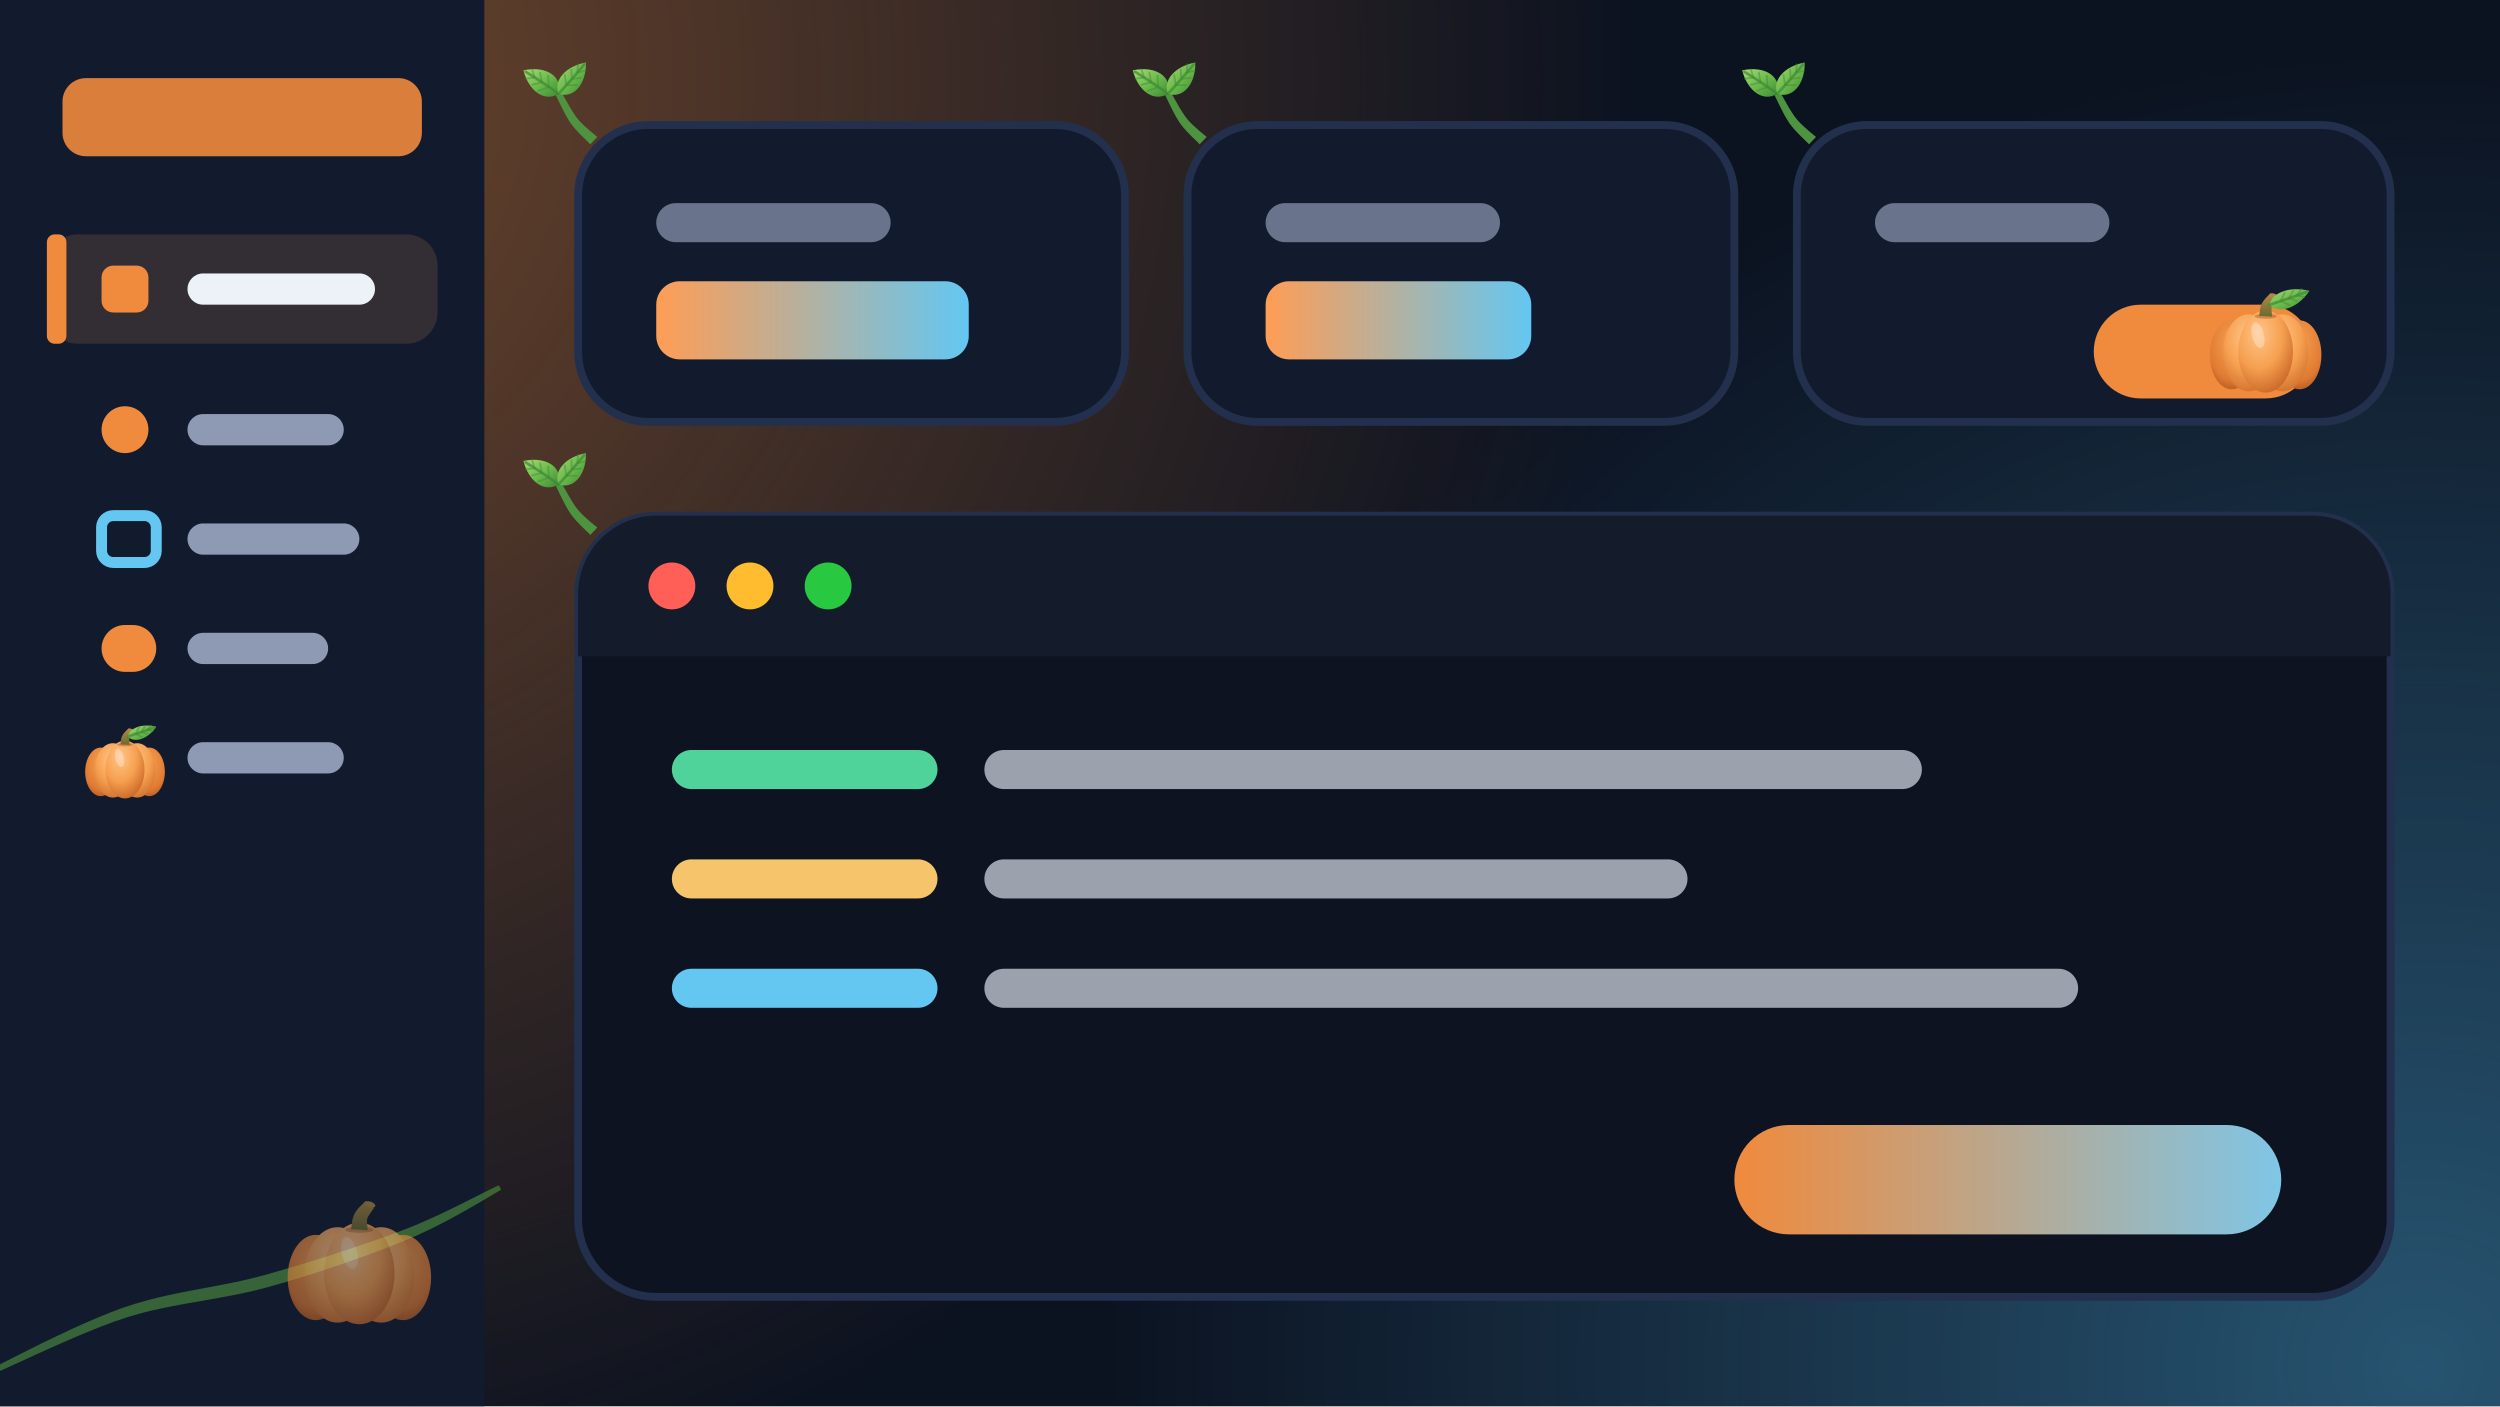
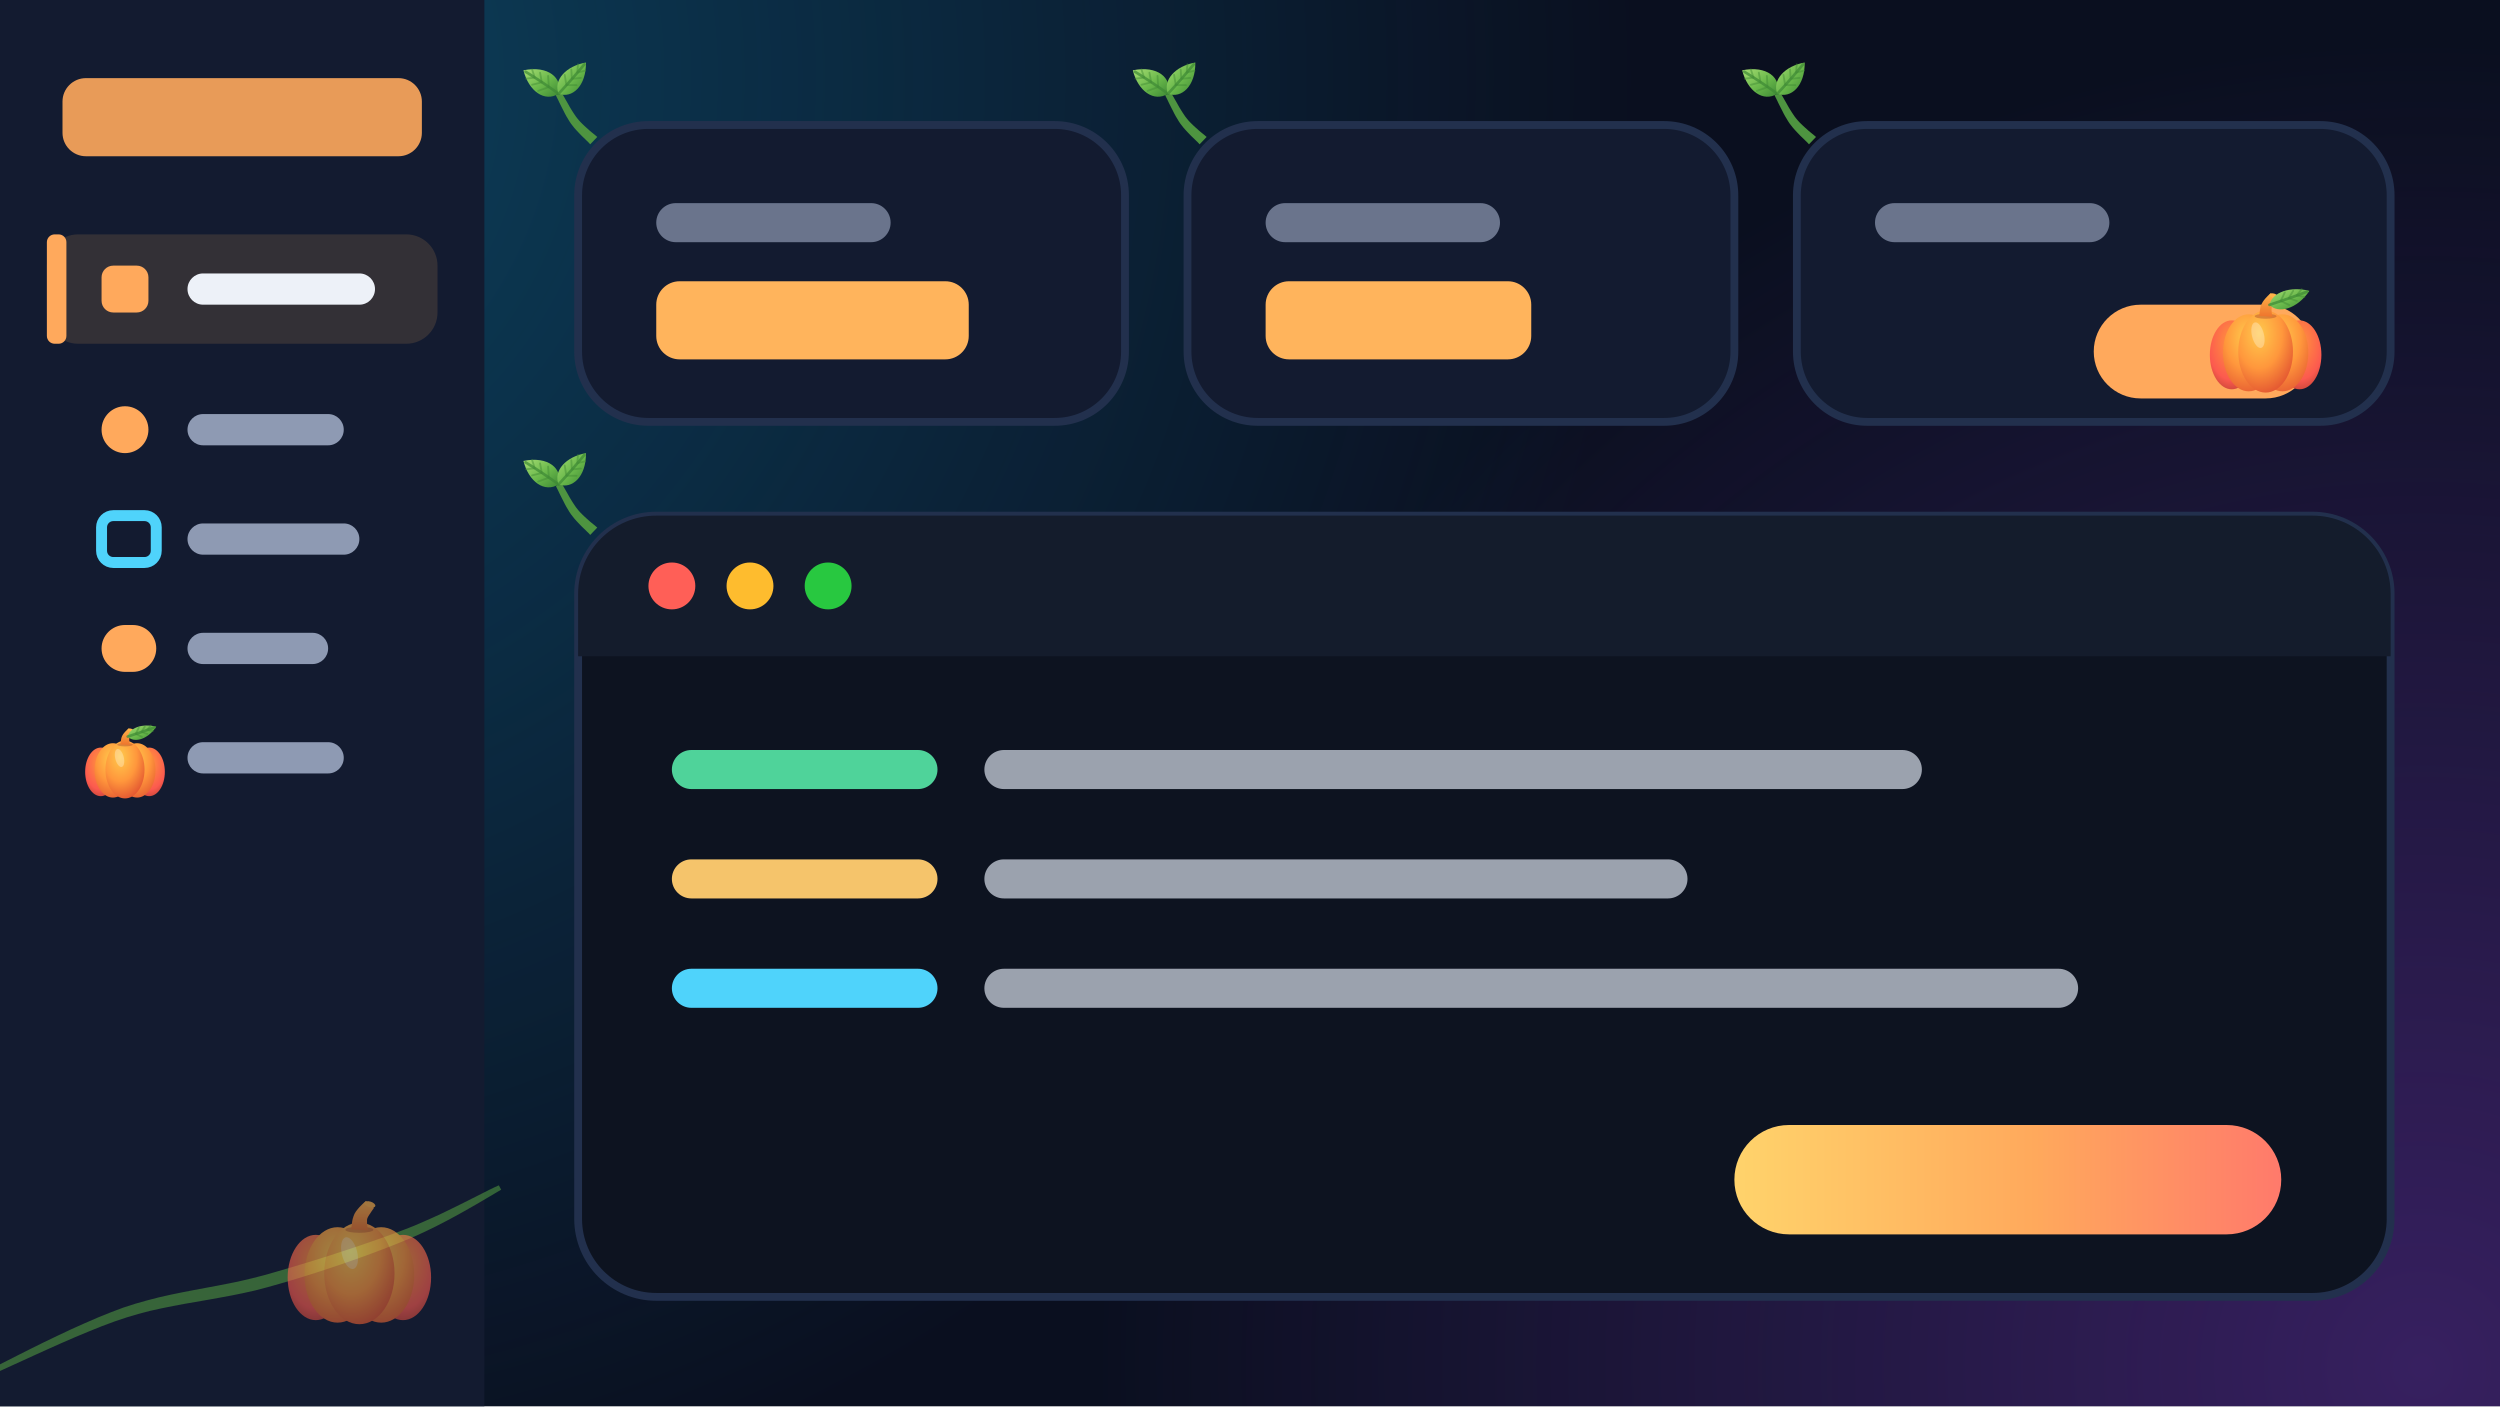
<svg xmlns="http://www.w3.org/2000/svg" viewBox="0 0 320 180" role="img" aria-label="YUNZAI NG 主题预览">
  <defs>
    <radialGradient id="pkL" cx=".38" cy=".28" r=".85">
-       <stop offset="0" stop-color="#ffc488" />
-       <stop offset=".5" stop-color="#f6a050" />
-       <stop offset="1" stop-color="#bf5a1e" />
+       <stop offset="0" stop-color="#ffc94c" />
+       <stop offset=".5" stop-color="#ff973c" />
+       <stop offset="1" stop-color="#dc452e" />
    </radialGradient>
    <radialGradient id="pkM" cx=".45" cy=".3" r=".9">
-       <stop offset="0" stop-color="#ffc488" />
-       <stop offset=".45" stop-color="#f6a050" />
-       <stop offset="1" stop-color="#bf5a1e" />
+       <stop offset="0" stop-color="#ffc94c" />
+       <stop offset=".45" stop-color="#ff973c" />
+       <stop offset="1" stop-color="#dc452e" />
    </radialGradient>
    <radialGradient id="pkD" cx=".5" cy=".32" r=".9">
-       <stop offset="0" stop-color="#f6a050" />
-       <stop offset=".6" stop-color="#e07a32" />
-       <stop offset="1" stop-color="#8c3c12" />
+       <stop offset="0" stop-color="#ff973c" />
+       <stop offset=".6" stop-color="#fc5a4f" />
+       <stop offset="1" stop-color="#9b3323" />
    </radialGradient>
    <linearGradient id="leaf" x1="0" y1="0" x2="1" y2="1">
      <stop offset="0" stop-color="#a5dc72" />
      <stop offset=".55" stop-color="#68b74a" />
      <stop offset="1" stop-color="#3e8a35" />
    </linearGradient>
    <linearGradient id="stem" x1="0" y1="1" x2="0" y2="0">
-       <stop offset="0" stop-color="#6b6a2e" />
-       <stop offset="1" stop-color="#b08a45" />
+       <stop offset="0" stop-color="#ee752d" />
+       <stop offset="1" stop-color="#ffb348" />
    </linearGradient>
    <radialGradient id="g1" gradientUnits="userSpaceOnUse" cx="20" cy="10" r="190">
-       <stop offset="0" stop-color="#f08a3c" stop-opacity=".45" />
-       <stop offset="1" stop-color="#f08a3c" stop-opacity="0" />
+       <stop offset="0" stop-color="#10b9f5" stop-opacity=".3" />
+       <stop offset="1" stop-color="#10b9f5" stop-opacity="0" />
    </radialGradient>
    <radialGradient id="g2" gradientUnits="userSpaceOnUse" cx="310" cy="175" r="170">
-       <stop offset="0" stop-color="#4fb6e8" stop-opacity=".4" />
-       <stop offset="1" stop-color="#4fb6e8" stop-opacity="0" />
+       <stop offset="0" stop-color="#a046f7" stop-opacity=".3" />
+       <stop offset="1" stop-color="#a046f7" stop-opacity="0" />
    </radialGradient>
    <linearGradient id="btn" x1="0" x2="1">
-       <stop offset="0" stop-color="#f08a3c" />
-       <stop offset="1" stop-color="#7fc6e6" />
+       <stop offset="0" stop-color="#ffd36b" />
+       <stop offset=".55" stop-color="#ffa95c" />
+       <stop offset="1" stop-color="#ff7a6b" />
    </linearGradient>
    <linearGradient id="num" x1="0" x2="1">
-       <stop offset="0" stop-color="#ff9d55" />
-       <stop offset="1" stop-color="#63c7f2" />
+       <stop offset="0" stop-color="#ffb45c" />
+       <stop offset="1" stop-color="#ffb45c" />
    </linearGradient>
  </defs>
-   <rect width="320" height="180" fill="#0b1220" />
+   <rect width="320" height="180" fill="#0a0f1f" />
  <rect width="320" height="180" fill="url(#g1)" />
  <rect width="320" height="180" fill="url(#g2)" />
-   <rect width="62" height="180" fill="#121b2e" />
-   <rect x="8" y="10" width="46" height="10" rx="3" fill="#f08a3c" opacity=".9" />
-   <rect x="6" y="30" width="50" height="14" rx="4" fill="#ff9d55" opacity=".14" />
-   <rect x="6" y="30" width="2.5" height="14" rx="1" fill="#f08a3c" />
-   <rect x="13" y="34" width="6" height="6" rx="1.5" fill="#f08a3c" />
+   <rect width="62" height="180" fill="#131b30" />
+   <rect x="8" y="10" width="46" height="10" rx="3" fill="#ffa95c" opacity=".9" />
+   <rect x="6" y="30" width="50" height="14" rx="4" fill="#ffb45c" opacity=".14" />
+   <rect x="6" y="30" width="2.5" height="14" rx="1" fill="#ffa95c" />
+   <rect x="13" y="34" width="6" height="6" rx="1.5" fill="#ffa95c" />
  <rect x="24" y="35" width="24" height="4" rx="2" fill="#edf1f8" />
-   <circle cx="16" cy="55" r="3" fill="#f08a3c" />
+   <circle cx="16" cy="55" r="3" fill="#ffa95c" />
  <rect x="24" y="53" width="20" height="4" rx="2" fill="#8e9ab3" />
-   <rect x="13" y="66" width="7" height="6" rx="1.5" fill="none" stroke="#63c7f2" stroke-width="1.4" />
+   <rect x="13" y="66" width="7" height="6" rx="1.5" fill="none" stroke="#4fd3fb" stroke-width="1.4" />
  <rect x="24" y="67" width="22" height="4" rx="2" fill="#8e9ab3" />
-   <rect x="13" y="80" width="7" height="6" rx="3" fill="#f08a3c" />
+   <rect x="13" y="80" width="7" height="6" rx="3" fill="#ffa95c" />
  <rect x="24" y="81" width="18" height="4" rx="2" fill="#8e9ab3" />
  <ellipse cx="12.9" cy="98.8" rx="2" ry="3.11" fill="url(#pkD)" />
  <ellipse cx="19.1" cy="98.8" rx="2" ry="3.11" fill="url(#pkD)" />
  <ellipse cx="14.45" cy="98.61" rx="2.35" ry="3.48" fill="url(#pkM)" />
  <ellipse cx="17.55" cy="98.61" rx="2.35" ry="3.48" fill="url(#pkM)" />
  <ellipse cx="16" cy="98.5" rx="2.5" ry="3.7" fill="url(#pkL)" />
  <ellipse cx="15.3" cy="97.02" rx="0.55" ry="1.18" fill="#fff" opacity=".3" transform="rotate(-14 15.3 97.02)" />
-   <ellipse cx="16" cy="95.32" rx="1" ry="0.22" fill="#8c3c12" opacity=".35" />
+   <ellipse cx="16" cy="95.32" rx="1" ry="0.22" fill="#9b3323" opacity=".35" />
  <path d="M16.6 95.35 L16.59 95.26 L16.58 95.15 L16.56 95.03 L16.55 94.92 L16.55 94.8 L16.54 94.69 L16.55 94.6 L16.55 94.54 L16.57 94.47 L16.62 94.36 L16.69 94.25 L16.77 94.12 L16.85 94 L16.93 93.89 L17 93.78 L17.04 93.7 L16.46 93.24 L16.4 93.29 L16.31 93.37 L16.21 93.47 L16.1 93.58 L15.98 93.71 L15.86 93.85 L15.75 94 L15.65 94.17 L15.57 94.35 L15.52 94.53 L15.49 94.71 L15.47 94.87 L15.45 95.01 L15.43 95.14 L15.42 95.23 L15.4 95.29 Z" fill="url(#stem)" />
-   <ellipse cx="16.75" cy="93.47" rx="0.4" ry="0.2" fill="#b08a45" transform="rotate(18 16.75 93.47)" />
+   <ellipse cx="16.75" cy="93.47" rx="0.4" ry="0.2" fill="#ffb348" transform="rotate(18 16.75 93.47)" />
  <path d="M16.35 94.28 C17.13 95.13 18.87 94.71 20 93.02 C18.29 92.57 16.6 93.12 16.35 94.28 Z" fill="url(#leaf)" />
  <path d="M16.35 94.28 Q18.19 93.7 19.78 93.1" fill="none" stroke="#3e8a35" stroke-opacity=".7" stroke-width="0.35" stroke-linecap="round" />
  <path d="M17.38 93.94 Q17.76 94.12 18.16 94.31 M17.38 93.94 Q17.56 93.54 17.76 93.15 M18.11 93.69 Q18.47 93.81 18.85 93.94 M18.11 93.69 Q18.31 93.34 18.53 93.01 M18.84 93.44 Q19.18 93.5 19.54 93.58 M18.84 93.44 Q19.06 93.15 19.29 92.87" fill="none" stroke="#3e8a35" stroke-opacity=".45" stroke-width="0.24" stroke-linecap="round" />
  <rect x="24" y="95" width="20" height="4" rx="2" fill="#8e9ab3" />
  <path d="M-1.87 176.29 L-0.98 175.92 L0.12 175.43 L1.41 174.84 L2.86 174.18 L4.43 173.46 L6.09 172.71 L7.81 171.94 L9.56 171.18 L11.31 170.45 L13.02 169.76 L14.66 169.15 L16.21 168.63 L17.69 168.19 L19.17 167.8 L20.66 167.47 L22.15 167.17 L23.64 166.89 L25.14 166.63 L26.64 166.37 L28.14 166.1 L29.65 165.82 L31.17 165.51 L32.69 165.17 L34.21 164.77 L35.74 164.34 L37.3 163.88 L38.87 163.4 L40.46 162.9 L42.04 162.38 L43.62 161.85 L45.17 161.31 L46.69 160.77 L48.17 160.22 L49.59 159.68 L50.96 159.14 L52.25 158.61 L53.5 158.07 L54.74 157.49 L55.96 156.89 L57.14 156.28 L58.28 155.67 L59.36 155.07 L60.38 154.49 L61.32 153.95 L62.18 153.44 L62.95 152.99 L63.6 152.6 L64.15 152.28 L63.85 151.72 L63.28 151.98 L62.58 152.32 L61.79 152.72 L60.9 153.17 L59.93 153.66 L58.89 154.18 L57.79 154.72 L56.64 155.28 L55.45 155.83 L54.23 156.37 L53 156.9 L51.75 157.39 L50.47 157.87 L49.1 158.37 L47.68 158.87 L46.2 159.38 L44.68 159.89 L43.13 160.4 L41.56 160.91 L39.99 161.4 L38.41 161.88 L36.84 162.35 L35.3 162.8 L33.79 163.23 L32.31 163.61 L30.83 163.96 L29.35 164.27 L27.86 164.56 L26.36 164.84 L24.86 165.12 L23.36 165.41 L21.85 165.72 L20.34 166.06 L18.83 166.45 L17.31 166.88 L15.79 167.37 L14.22 167.96 L12.56 168.63 L10.85 169.37 L9.11 170.15 L7.37 170.97 L5.66 171.79 L4.02 172.6 L2.47 173.38 L1.05 174.1 L-0.21 174.74 L-1.28 175.28 L-2.13 175.71 Z" fill="#4e9440" opacity=".6" />
  <g opacity=".6">
    <ellipse cx="40.42" cy="163.52" rx="3.6" ry="5.46" fill="url(#pkD)" />
    <ellipse cx="51.58" cy="163.52" rx="3.6" ry="5.46" fill="url(#pkD)" />
    <ellipse cx="43.21" cy="163.19" rx="4.23" ry="6.11" fill="url(#pkM)" />
    <ellipse cx="48.79" cy="163.19" rx="4.23" ry="6.11" fill="url(#pkM)" />
    <ellipse cx="46" cy="163" rx="4.5" ry="6.5" fill="url(#pkL)" />
    <ellipse cx="44.74" cy="160.4" rx="0.99" ry="2.08" fill="#fff" opacity=".3" transform="rotate(-14 44.74 160.4)" />
-     <ellipse cx="46" cy="157.41" rx="1.8" ry="0.39" fill="#8c3c12" opacity=".35" />
+     <ellipse cx="46" cy="157.41" rx="1.8" ry="0.39" fill="#9b3323" opacity=".35" />
    <path d="M47.08 157.47 L47.06 157.31 L47.04 157.11 L47.01 156.91 L46.99 156.71 L46.98 156.5 L46.98 156.32 L46.98 156.17 L46.99 156.06 L47.03 155.93 L47.11 155.75 L47.23 155.55 L47.38 155.33 L47.52 155.11 L47.66 154.91 L47.79 154.73 L47.87 154.59 L46.83 153.73 L46.72 153.83 L46.57 153.96 L46.38 154.14 L46.18 154.34 L45.96 154.57 L45.75 154.82 L45.55 155.08 L45.37 155.38 L45.24 155.71 L45.14 156.03 L45.08 156.33 L45.04 156.62 L45.01 156.88 L44.98 157.09 L44.95 157.25 L44.92 157.35 Z" fill="url(#stem)" />
-     <ellipse cx="47.35" cy="154.16" rx="0.72" ry="0.36" fill="#b08a45" transform="rotate(18 47.35 154.16)" />
+     <ellipse cx="47.35" cy="154.16" rx="0.72" ry="0.36" fill="#ffb348" transform="rotate(18 47.35 154.16)" />
  </g>
-   <rect x="74" y="16" width="70" height="38" rx="9" fill="#121b2e" stroke="#22304d" />
-   <rect x="152" y="16" width="70" height="38" rx="9" fill="#121b2e" stroke="#22304d" />
-   <rect x="230" y="16" width="76" height="38" rx="9" fill="#121b2e" stroke="#22304d" />
+   <rect x="74" y="16" width="70" height="38" rx="9" fill="#131b30" stroke="#22304d" />
+   <rect x="152" y="16" width="70" height="38" rx="9" fill="#131b30" stroke="#22304d" />
+   <rect x="230" y="16" width="76" height="38" rx="9" fill="#131b30" stroke="#22304d" />
  <path d="M76.45 17.53 L76.32 17.42 L76.15 17.27 L75.95 17.11 L75.74 16.94 L75.51 16.75 L75.28 16.54 L75.03 16.32 L74.79 16.1 L74.55 15.87 L74.32 15.64 L74.11 15.41 L73.92 15.18 L73.73 14.94 L73.54 14.66 L73.34 14.36 L73.14 14.04 L72.94 13.71 L72.75 13.37 L72.57 13.05 L72.39 12.74 L72.23 12.45 L72.08 12.2 L71.96 11.98 L71.85 11.81 L71.15 12.19 L71.23 12.37 L71.34 12.59 L71.47 12.85 L71.61 13.15 L71.77 13.47 L71.94 13.81 L72.12 14.16 L72.3 14.52 L72.49 14.87 L72.69 15.2 L72.88 15.52 L73.08 15.82 L73.29 16.09 L73.51 16.37 L73.75 16.64 L73.99 16.9 L74.23 17.15 L74.47 17.4 L74.71 17.63 L74.93 17.84 L75.12 18.03 L75.3 18.2 L75.44 18.35 L75.55 18.47 Z" fill="#4e9440" />
  <path d="M71.5 12 C72.06 9.99 70.17 8.34 67 9 C67.68 11.68 69.71 13.12 71.5 12 Z" fill="url(#leaf)" />
  <path d="M71.5 12 Q69.3 10.42 67.27 9.18" fill="none" stroke="#3e8a35" stroke-opacity=".7" stroke-width="0.35" stroke-linecap="round" />
  <path d="M70.25 11.14 Q70.2 10.44 70.16 9.72 M70.25 11.14 Q69.56 11.4 68.88 11.64 M69.35 10.54 Q69.24 9.93 69.13 9.31 M69.35 10.54 Q68.72 10.71 68.11 10.85 M68.45 9.94 Q68.28 9.43 68.11 8.89 M68.45 9.94 Q67.88 10.01 67.33 10.07" fill="none" stroke="#3e8a35" stroke-opacity=".45" stroke-width="0.24" stroke-linecap="round" />
  <path d="M71.5 12 C73.23 12.66 75.05 11.01 75 8 C72.45 8.45 70.8 10.25 71.5 12 Z" fill="url(#leaf)" />
  <path d="M71.5 12 Q73.31 10.06 74.79 8.24" fill="none" stroke="#3e8a35" stroke-opacity=".7" stroke-width="0.35" stroke-linecap="round" />
  <path d="M72.5 10.89 Q73.14 10.89 73.8 10.9 M72.5 10.89 Q72.38 10.23 72.28 9.58 M73.2 10.09 Q73.77 10.03 74.35 9.97 M73.2 10.09 Q73.15 9.49 73.13 8.91 M73.9 9.29 Q74.39 9.16 74.9 9.05 M73.9 9.29 Q73.93 8.76 73.98 8.23" fill="none" stroke="#3e8a35" stroke-opacity=".45" stroke-width="0.24" stroke-linecap="round" />
  <path d="M154.45 17.53 L154.32 17.42 L154.15 17.27 L153.95 17.11 L153.74 16.94 L153.51 16.75 L153.28 16.54 L153.03 16.32 L152.79 16.1 L152.55 15.87 L152.32 15.64 L152.11 15.41 L151.92 15.18 L151.73 14.94 L151.54 14.66 L151.34 14.36 L151.14 14.04 L150.94 13.71 L150.75 13.37 L150.57 13.05 L150.39 12.74 L150.23 12.45 L150.08 12.2 L149.96 11.98 L149.85 11.81 L149.15 12.19 L149.23 12.37 L149.34 12.59 L149.47 12.85 L149.61 13.15 L149.77 13.47 L149.94 13.81 L150.12 14.16 L150.3 14.52 L150.49 14.87 L150.69 15.2 L150.88 15.52 L151.08 15.82 L151.29 16.09 L151.51 16.37 L151.75 16.64 L151.99 16.9 L152.23 17.15 L152.47 17.4 L152.71 17.63 L152.93 17.84 L153.12 18.03 L153.3 18.2 L153.44 18.35 L153.55 18.47 Z" fill="#4e9440" />
  <path d="M149.5 12 C150.06 9.99 148.17 8.34 145 9 C145.68 11.68 147.71 13.12 149.5 12 Z" fill="url(#leaf)" />
  <path d="M149.5 12 Q147.3 10.42 145.27 9.18" fill="none" stroke="#3e8a35" stroke-opacity=".7" stroke-width="0.35" stroke-linecap="round" />
  <path d="M148.25 11.14 Q148.2 10.44 148.16 9.72 M148.25 11.14 Q147.56 11.4 146.88 11.64 M147.35 10.54 Q147.24 9.93 147.13 9.31 M147.35 10.54 Q146.72 10.71 146.11 10.85 M146.45 9.94 Q146.28 9.43 146.11 8.89 M146.45 9.94 Q145.88 10.01 145.33 10.07" fill="none" stroke="#3e8a35" stroke-opacity=".45" stroke-width="0.24" stroke-linecap="round" />
  <path d="M149.5 12 C151.23 12.66 153.05 11.01 153 8 C150.45 8.45 148.8 10.25 149.5 12 Z" fill="url(#leaf)" />
  <path d="M149.5 12 Q151.31 10.06 152.79 8.24" fill="none" stroke="#3e8a35" stroke-opacity=".7" stroke-width="0.35" stroke-linecap="round" />
  <path d="M150.5 10.89 Q151.14 10.89 151.8 10.9 M150.5 10.89 Q150.38 10.23 150.28 9.58 M151.2 10.09 Q151.77 10.03 152.35 9.97 M151.2 10.09 Q151.15 9.49 151.13 8.91 M151.9 9.29 Q152.39 9.16 152.9 9.05 M151.9 9.29 Q151.93 8.76 151.98 8.23" fill="none" stroke="#3e8a35" stroke-opacity=".45" stroke-width="0.24" stroke-linecap="round" />
  <path d="M232.45 17.53 L232.32 17.42 L232.15 17.27 L231.95 17.11 L231.74 16.94 L231.51 16.75 L231.28 16.54 L231.03 16.32 L230.79 16.1 L230.55 15.87 L230.32 15.64 L230.11 15.41 L229.92 15.18 L229.73 14.94 L229.54 14.66 L229.34 14.36 L229.14 14.04 L228.94 13.71 L228.75 13.37 L228.57 13.05 L228.39 12.74 L228.23 12.45 L228.08 12.2 L227.96 11.98 L227.85 11.81 L227.15 12.19 L227.23 12.37 L227.34 12.59 L227.47 12.85 L227.61 13.15 L227.77 13.47 L227.94 13.81 L228.12 14.16 L228.3 14.52 L228.49 14.87 L228.69 15.2 L228.88 15.52 L229.08 15.82 L229.29 16.09 L229.51 16.37 L229.75 16.64 L229.99 16.9 L230.23 17.15 L230.47 17.4 L230.71 17.63 L230.93 17.84 L231.12 18.03 L231.3 18.2 L231.44 18.35 L231.55 18.47 Z" fill="#4e9440" />
  <path d="M227.5 12 C228.06 9.99 226.17 8.34 223 9 C223.68 11.68 225.71 13.12 227.5 12 Z" fill="url(#leaf)" />
  <path d="M227.5 12 Q225.3 10.42 223.27 9.18" fill="none" stroke="#3e8a35" stroke-opacity=".7" stroke-width="0.35" stroke-linecap="round" />
  <path d="M226.25 11.14 Q226.2 10.44 226.16 9.72 M226.25 11.14 Q225.56 11.4 224.88 11.64 M225.35 10.54 Q225.24 9.93 225.13 9.31 M225.35 10.54 Q224.72 10.71 224.11 10.85 M224.45 9.94 Q224.28 9.43 224.11 8.89 M224.45 9.94 Q223.88 10.01 223.33 10.07" fill="none" stroke="#3e8a35" stroke-opacity=".45" stroke-width="0.24" stroke-linecap="round" />
  <path d="M227.5 12 C229.23 12.66 231.05 11.01 231 8 C228.45 8.45 226.8 10.25 227.5 12 Z" fill="url(#leaf)" />
  <path d="M227.5 12 Q229.31 10.06 230.79 8.24" fill="none" stroke="#3e8a35" stroke-opacity=".7" stroke-width="0.35" stroke-linecap="round" />
  <path d="M228.5 10.89 Q229.14 10.89 229.8 10.9 M228.5 10.89 Q228.38 10.23 228.28 9.58 M229.2 10.09 Q229.77 10.03 230.35 9.97 M229.2 10.09 Q229.15 9.49 229.13 8.91 M229.9 9.29 Q230.39 9.16 230.9 9.05 M229.9 9.29 Q229.93 8.76 229.98 8.23" fill="none" stroke="#3e8a35" stroke-opacity=".45" stroke-width="0.24" stroke-linecap="round" />
  <rect x="84" y="26" width="30" height="5" rx="2.5" fill="#8e9ab3" opacity=".7" />
  <rect x="84" y="36" width="40" height="10" rx="3" fill="url(#num)" />
  <rect x="162" y="26" width="30" height="5" rx="2.5" fill="#8e9ab3" opacity=".7" />
  <rect x="162" y="36" width="34" height="10" rx="3" fill="url(#num)" />
  <rect x="240" y="26" width="30" height="5" rx="2.5" fill="#8e9ab3" opacity=".7" />
-   <rect x="268" y="39" width="28" height="12" rx="6" fill="#f08a3c" />
+   <rect x="268" y="39" width="28" height="12" rx="6" fill="#ffa95c" />
  <ellipse cx="285.66" cy="45.42" rx="2.8" ry="4.41" fill="url(#pkD)" />
  <ellipse cx="294.34" cy="45.42" rx="2.8" ry="4.41" fill="url(#pkD)" />
  <ellipse cx="287.83" cy="45.16" rx="3.29" ry="4.93" fill="url(#pkM)" />
  <ellipse cx="292.17" cy="45.16" rx="3.29" ry="4.93" fill="url(#pkM)" />
  <ellipse cx="290" cy="45" rx="3.5" ry="5.25" fill="url(#pkL)" />
  <ellipse cx="289.02" cy="42.9" rx="0.77" ry="1.68" fill="#fff" opacity=".3" transform="rotate(-14 289.02 42.9)" />
-   <ellipse cx="290" cy="40.48" rx="1.4" ry="0.32" fill="#8c3c12" opacity=".35" />
+   <ellipse cx="290" cy="40.48" rx="1.4" ry="0.32" fill="#9b3323" opacity=".35" />
  <path d="M290.84 40.53 L290.83 40.4 L290.81 40.24 L290.79 40.08 L290.77 39.91 L290.76 39.75 L290.76 39.6 L290.77 39.47 L290.77 39.37 L290.8 39.27 L290.87 39.12 L290.97 38.96 L291.08 38.78 L291.19 38.61 L291.3 38.45 L291.4 38.3 L291.46 38.18 L290.64 37.54 L290.55 37.61 L290.44 37.72 L290.29 37.86 L290.13 38.03 L289.96 38.21 L289.8 38.41 L289.64 38.63 L289.51 38.87 L289.4 39.12 L289.33 39.38 L289.29 39.62 L289.25 39.85 L289.23 40.06 L289.21 40.23 L289.19 40.36 L289.16 40.44 Z" fill="url(#stem)" />
-   <ellipse cx="291.05" cy="37.86" rx="0.56" ry="0.28" fill="#b08a45" transform="rotate(18 291.05 37.86)" />
+   <ellipse cx="291.05" cy="37.86" rx="0.56" ry="0.28" fill="#ffb348" transform="rotate(18 291.05 37.86)" />
  <path d="M290.49 39.02 C291.59 40.19 294.02 39.6 295.6 37.23 C293.2 36.61 290.84 37.38 290.49 39.02 Z" fill="url(#leaf)" />
  <path d="M290.49 39.02 Q293.07 38.19 295.29 37.34" fill="none" stroke="#3e8a35" stroke-opacity=".7" stroke-width="0.35" stroke-linecap="round" />
  <path d="M291.93 38.53 Q292.47 38.78 293.02 39.04 M291.93 38.53 Q292.19 37.97 292.46 37.42 M292.95 38.17 Q293.47 38.34 293.99 38.52 M292.95 38.17 Q293.24 37.69 293.53 37.22 M293.97 37.82 Q294.46 37.91 294.96 38.01 M293.97 37.82 Q294.29 37.41 294.61 37.02" fill="none" stroke="#3e8a35" stroke-opacity=".45" stroke-width="0.24" stroke-linecap="round" />
  <rect x="74" y="66" width="232" height="100" rx="10" fill="#0d1320" stroke="#22304d" />
  <path d="M76.45 67.53 L76.32 67.42 L76.15 67.27 L75.95 67.11 L75.74 66.94 L75.51 66.75 L75.28 66.54 L75.03 66.32 L74.79 66.1 L74.55 65.87 L74.32 65.64 L74.11 65.41 L73.92 65.18 L73.73 64.94 L73.54 64.66 L73.34 64.36 L73.14 64.04 L72.94 63.71 L72.75 63.37 L72.57 63.05 L72.39 62.74 L72.23 62.45 L72.08 62.2 L71.96 61.98 L71.85 61.81 L71.15 62.19 L71.23 62.37 L71.34 62.59 L71.47 62.85 L71.61 63.15 L71.77 63.47 L71.94 63.81 L72.12 64.16 L72.3 64.52 L72.49 64.87 L72.69 65.2 L72.88 65.52 L73.08 65.82 L73.29 66.09 L73.51 66.37 L73.75 66.64 L73.99 66.9 L74.23 67.15 L74.47 67.4 L74.71 67.63 L74.93 67.84 L75.12 68.03 L75.3 68.2 L75.44 68.35 L75.55 68.47 Z" fill="#4e9440" />
  <path d="M71.5 62 C72.06 59.99 70.17 58.34 67 59 C67.68 61.68 69.71 63.12 71.5 62 Z" fill="url(#leaf)" />
  <path d="M71.5 62 Q69.3 60.42 67.27 59.18" fill="none" stroke="#3e8a35" stroke-opacity=".7" stroke-width="0.35" stroke-linecap="round" />
  <path d="M70.25 61.14 Q70.2 60.44 70.16 59.72 M70.25 61.14 Q69.56 61.4 68.88 61.64 M69.35 60.54 Q69.24 59.93 69.13 59.31 M69.35 60.54 Q68.72 60.71 68.11 60.85 M68.45 59.94 Q68.28 59.43 68.11 58.89 M68.45 59.94 Q67.88 60.01 67.33 60.07" fill="none" stroke="#3e8a35" stroke-opacity=".45" stroke-width="0.24" stroke-linecap="round" />
  <path d="M71.5 62 C73.23 62.66 75.05 61.01 75 58 C72.45 58.45 70.8 60.25 71.5 62 Z" fill="url(#leaf)" />
  <path d="M71.5 62 Q73.31 60.06 74.79 58.24" fill="none" stroke="#3e8a35" stroke-opacity=".7" stroke-width="0.35" stroke-linecap="round" />
  <path d="M72.5 60.89 Q73.14 60.89 73.8 60.9 M72.5 60.89 Q72.38 60.23 72.28 59.58 M73.2 60.09 Q73.77 60.03 74.35 59.97 M73.2 60.09 Q73.15 59.49 73.13 58.91 M73.9 59.29 Q74.39 59.16 74.9 59.05 M73.9 59.29 Q73.93 58.76 73.98 58.23" fill="none" stroke="#3e8a35" stroke-opacity=".45" stroke-width="0.24" stroke-linecap="round" />
  <path d="M74 76a10 10 0 0 1 10-10h212a10 10 0 0 1 10 10v8H74z" fill="#141c2c" />
  <circle cx="86" cy="75" r="3" fill="#ff5f57" />
  <circle cx="96" cy="75" r="3" fill="#febc2e" />
  <circle cx="106" cy="75" r="3" fill="#28c840" />
  <rect x="86" y="96" width="34" height="5" rx="2.5" fill="#4fd39a" />
  <rect x="126" y="96" width="120" height="5" rx="2.5" fill="#d7deea" opacity=".7" />
  <rect x="86" y="110" width="34" height="5" rx="2.5" fill="#f5c46b" />
  <rect x="126" y="110" width="90" height="5" rx="2.5" fill="#d7deea" opacity=".7" />
-   <rect x="86" y="124" width="34" height="5" rx="2.5" fill="#63c7f2" />
+   <rect x="86" y="124" width="34" height="5" rx="2.5" fill="#4fd3fb" />
  <rect x="126" y="124" width="140" height="5" rx="2.5" fill="#d7deea" opacity=".7" />
  <rect x="222" y="144" width="70" height="14" rx="7" fill="url(#btn)" />
</svg>
